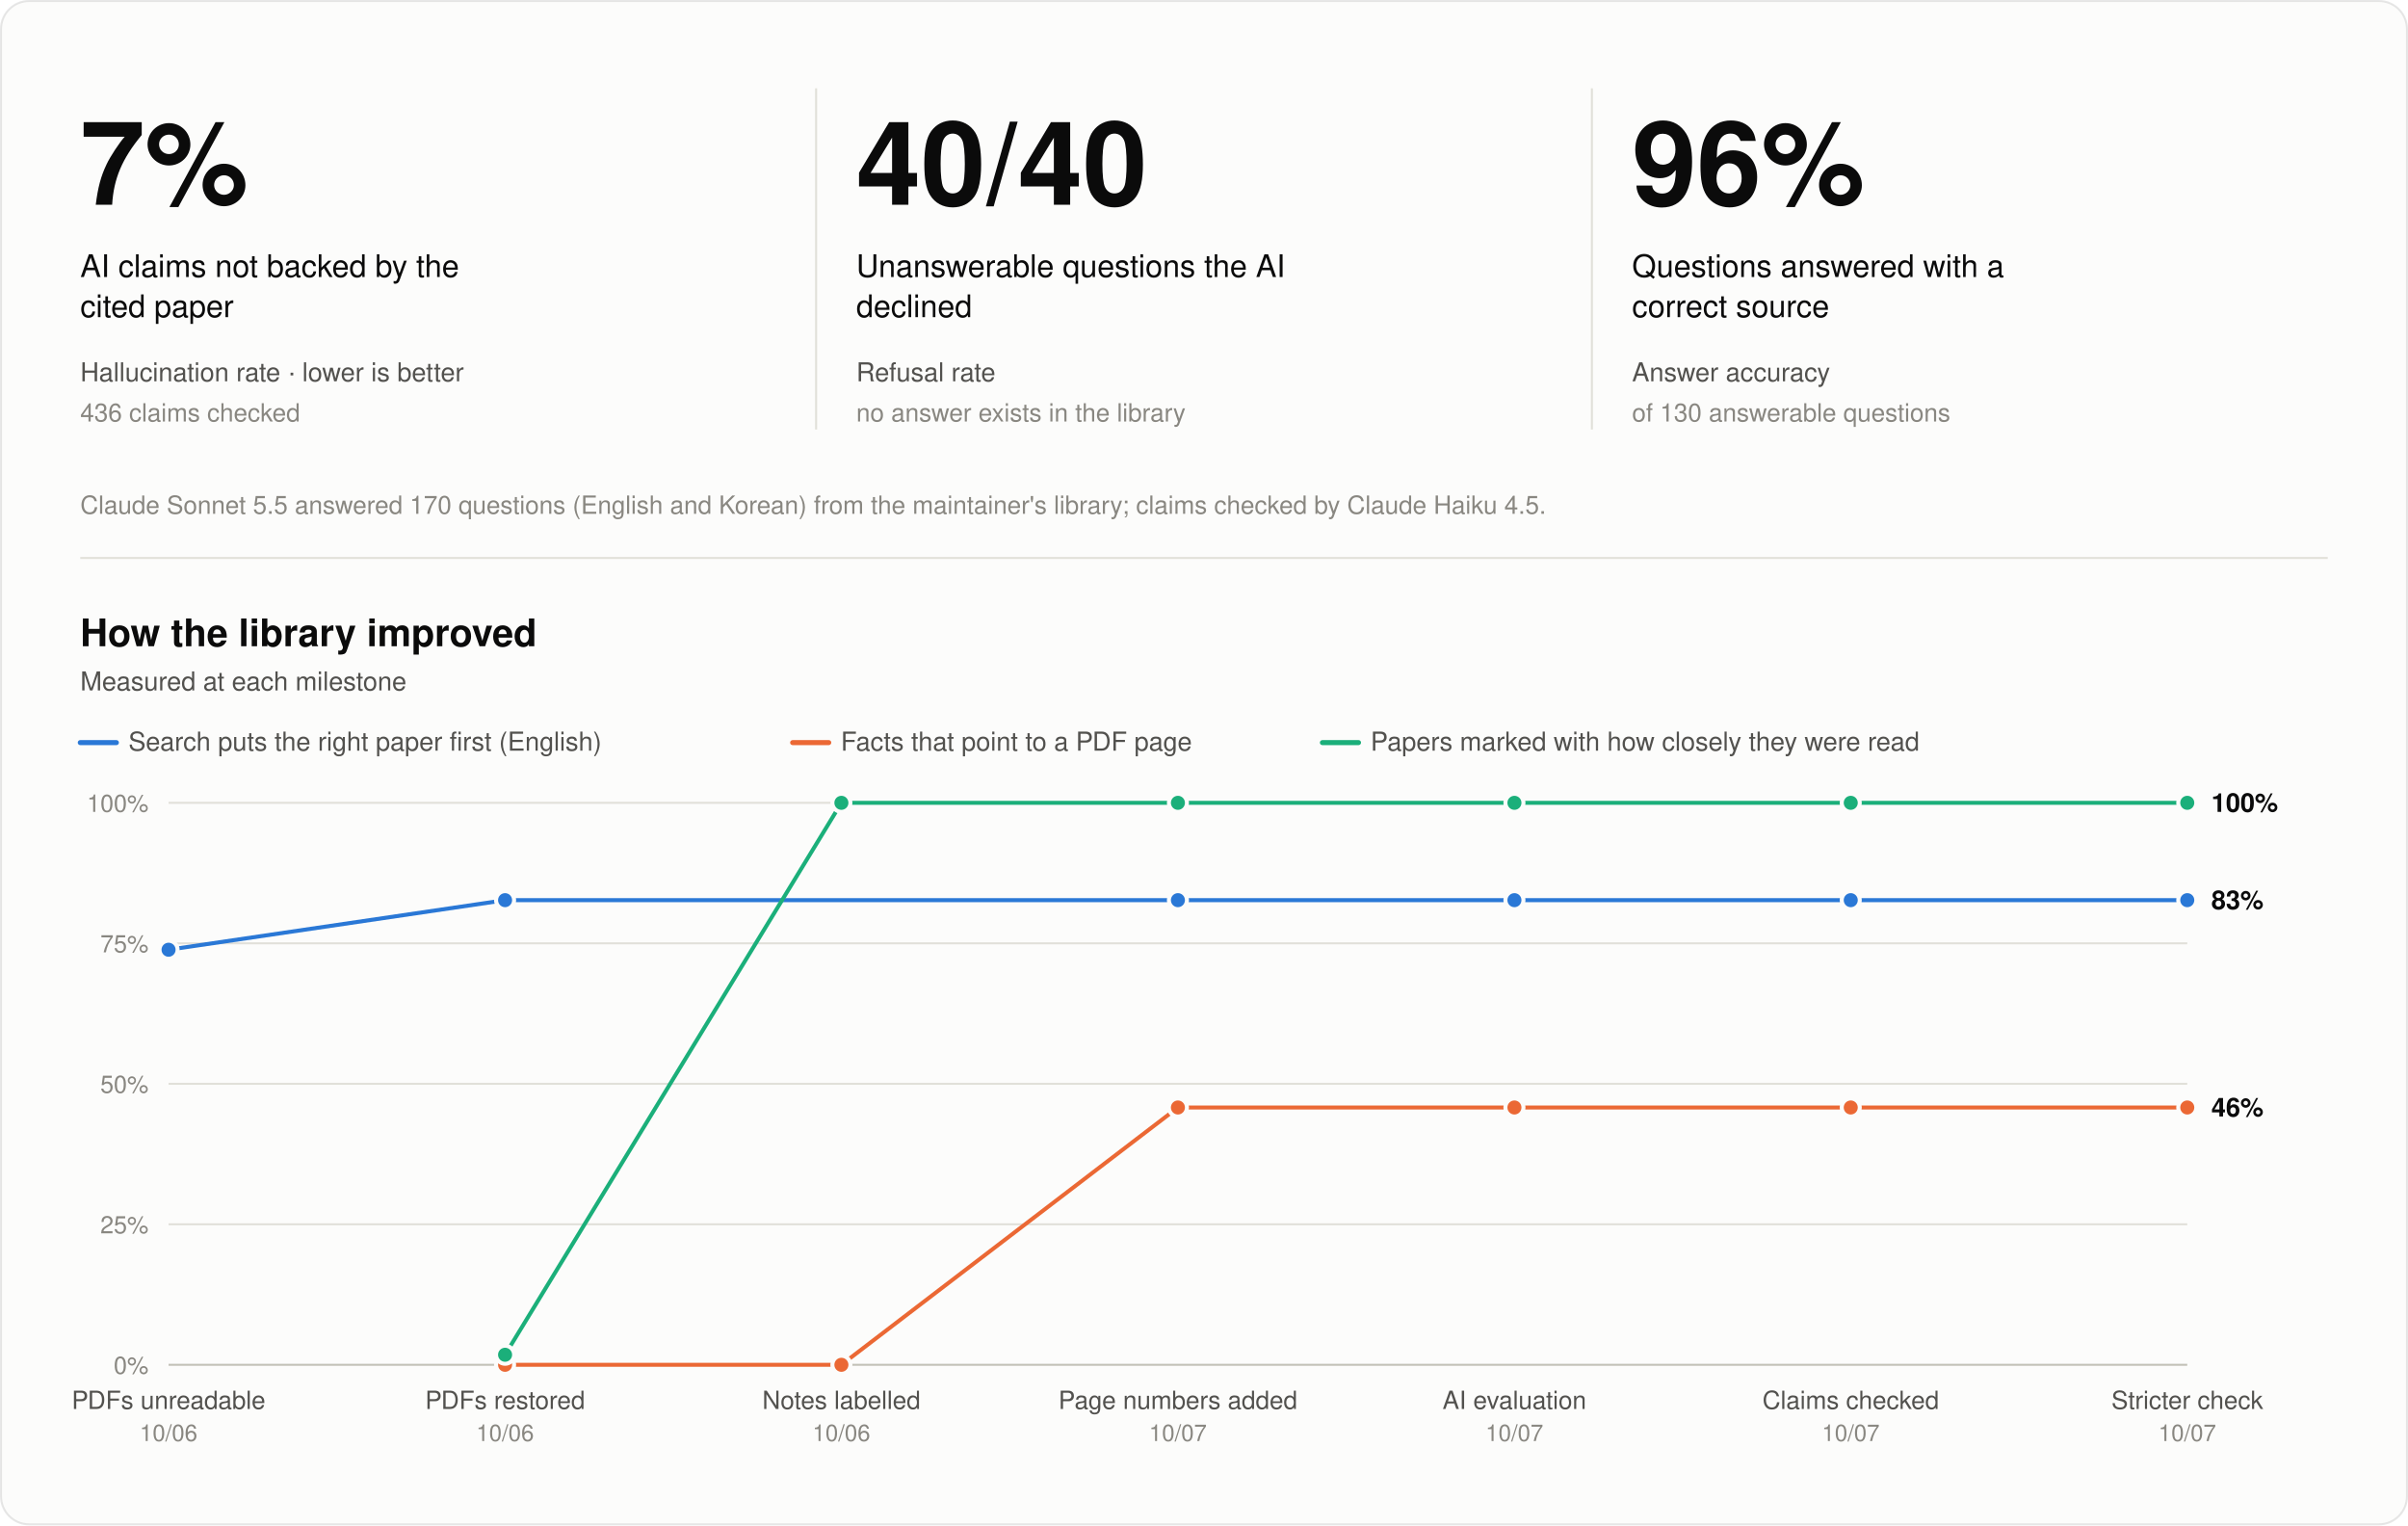
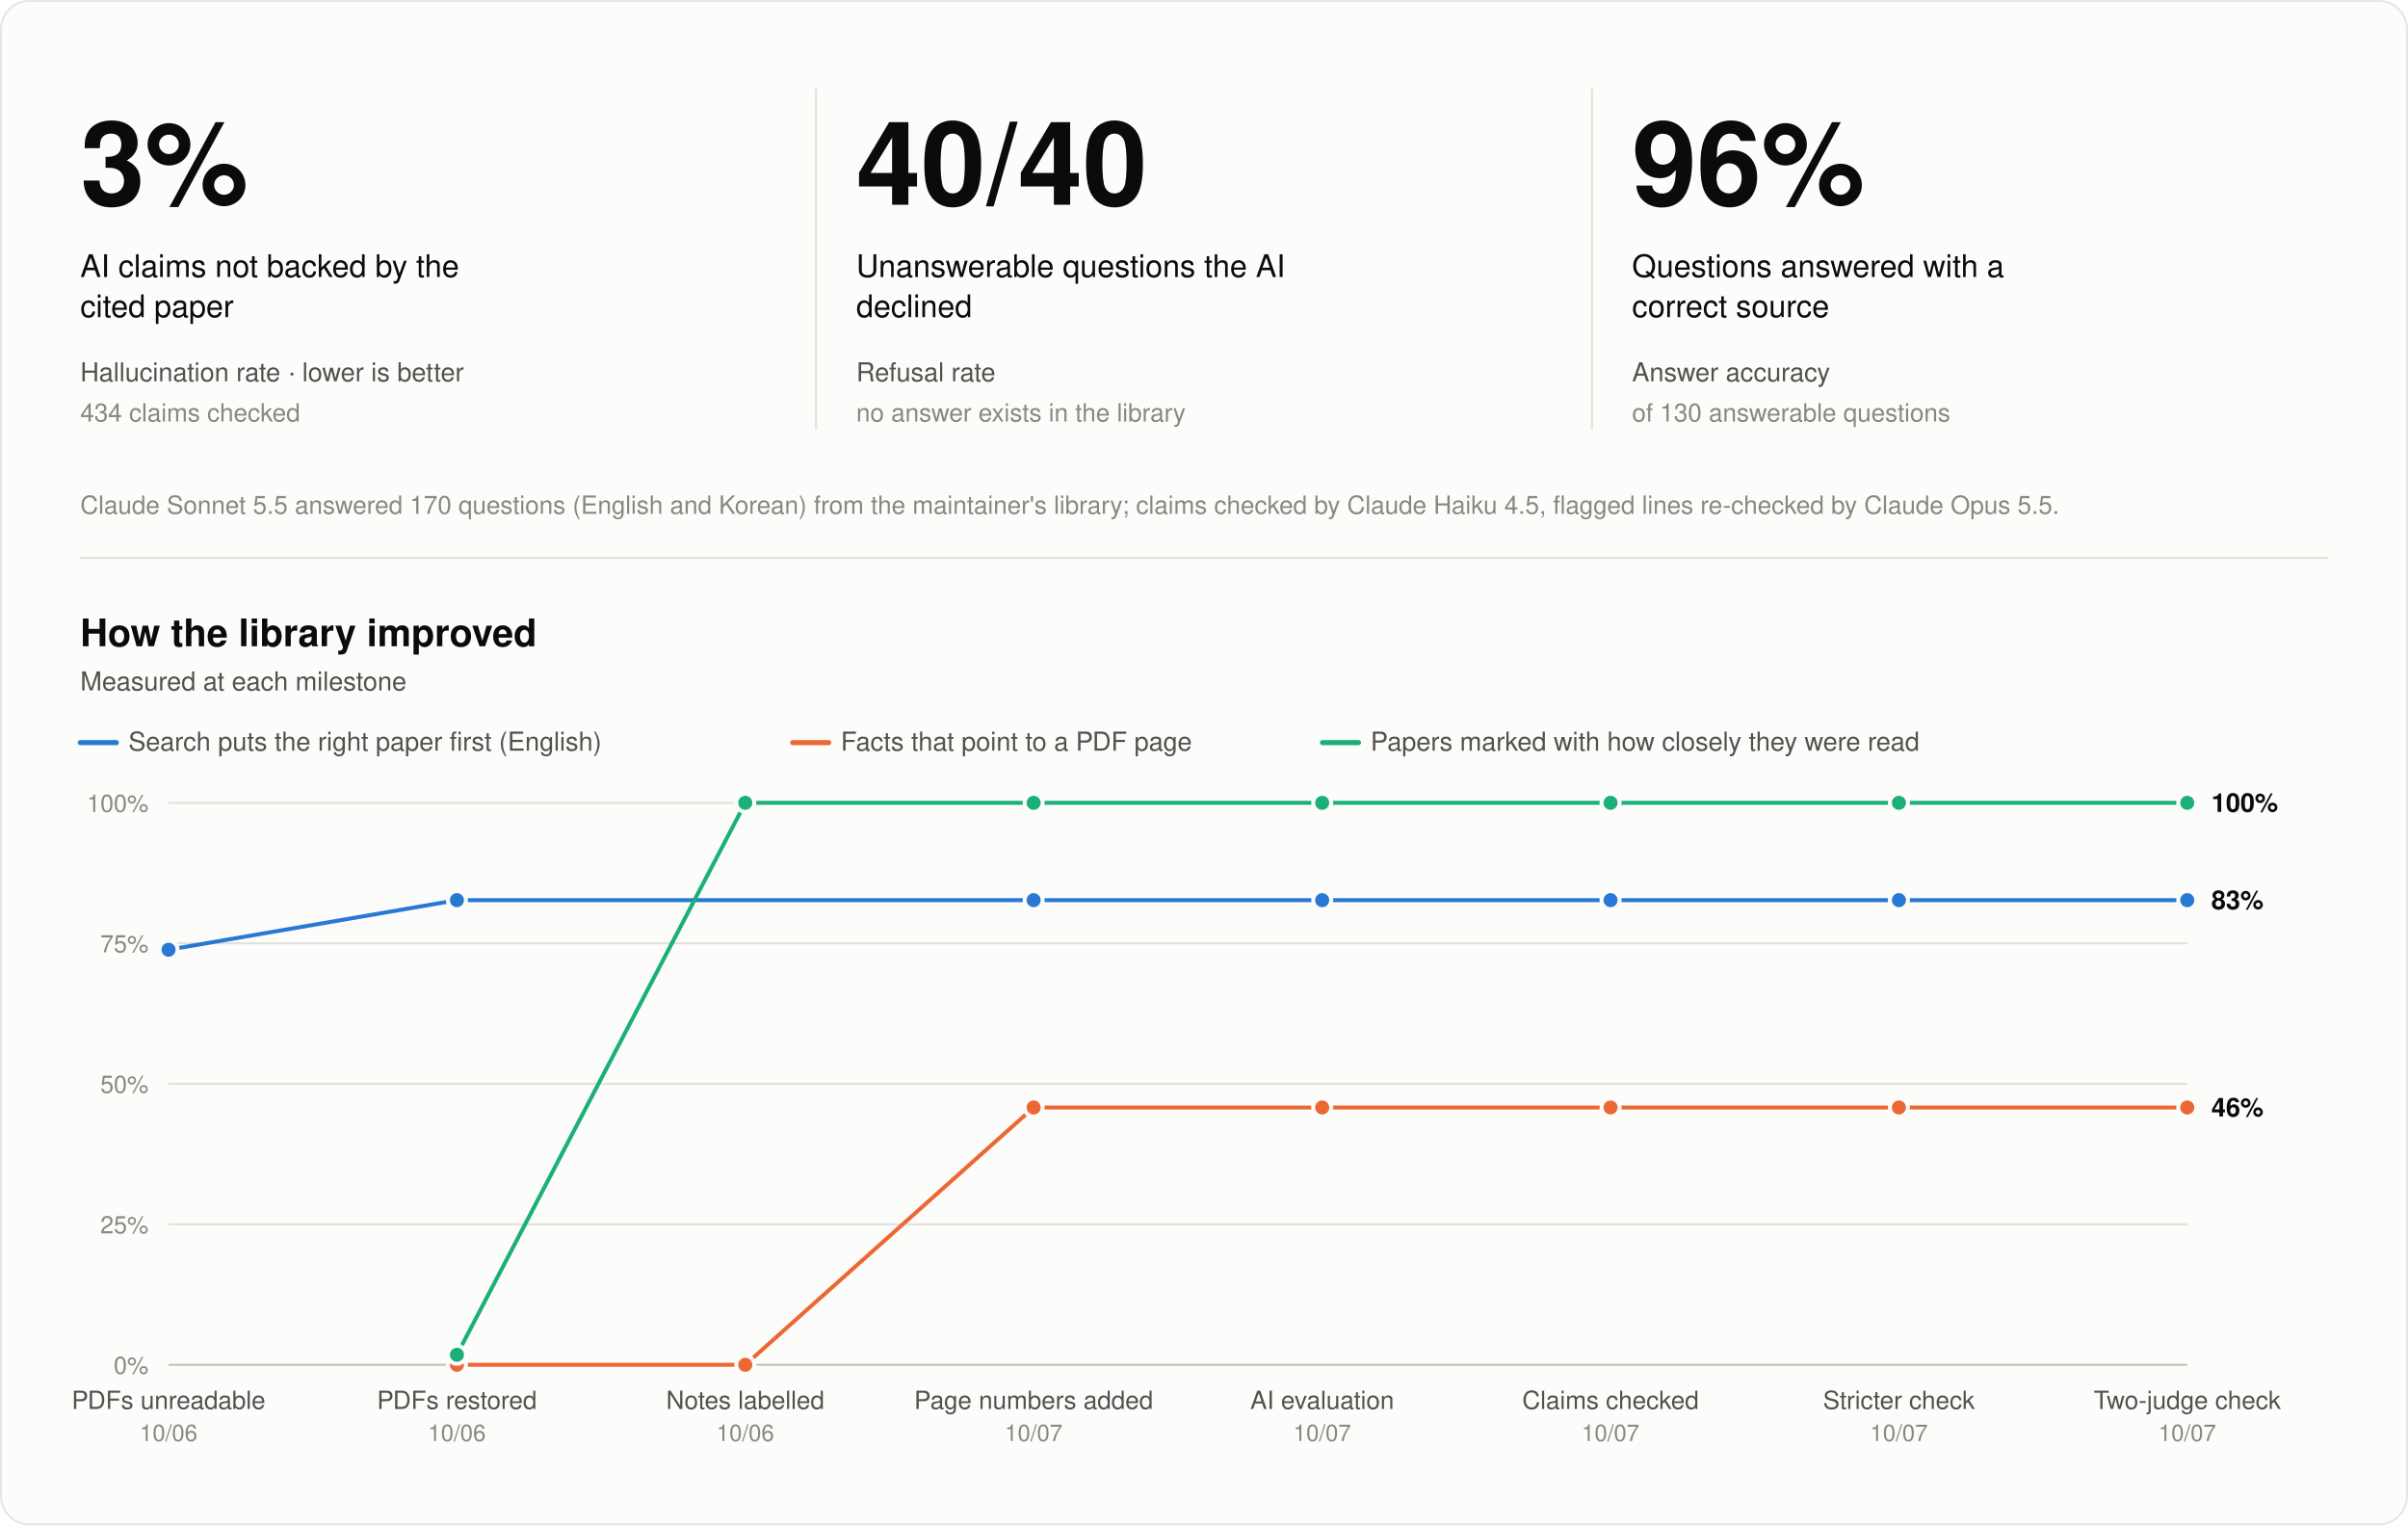
<svg xmlns="http://www.w3.org/2000/svg" viewBox="0 0 1200 760" width="1200" height="760" font-family="'Helvetica Neue', Helvetica, Arial, 'Apple SD Gothic Neo', 'Noto Sans KR', system-ui, sans-serif" role="img" aria-label="How the library improved">
  <rect x="0.5" y="0.5" width="1199" height="759" rx="14" fill="#fcfcfb" stroke="rgba(11,11,11,0.10)" />
-   <text x="40.0" y="102.0" font-size="58" font-weight="600" fill="#0b0b0b" text-anchor="start">7%</text>
+   <text x="40.0" y="102.0" font-size="58" font-weight="600" fill="#0b0b0b" text-anchor="start">3%</text>
  <text x="40.0" y="138.0" font-size="15.5" font-weight="500" fill="#0b0b0b" text-anchor="start">AI claims not backed by the</text>
  <text x="40.0" y="158.0" font-size="15.5" font-weight="500" fill="#0b0b0b" text-anchor="start">cited paper</text>
  <text x="40.0" y="190.0" font-size="13" font-weight="400" fill="#52514e" text-anchor="start">Hallucination rate · lower is better</text>
-   <text x="40.0" y="210.0" font-size="12.5" font-weight="400" fill="#898781" text-anchor="start">436 claims checked</text>
+   <text x="40.0" y="210.0" font-size="12.5" font-weight="400" fill="#898781" text-anchor="start">434 claims checked</text>
  <line x1="406.7" x2="406.7" y1="44" y2="214" stroke="#e1e0d9" stroke-width="1" />
  <text x="426.7" y="102.0" font-size="58" font-weight="600" fill="#0b0b0b" text-anchor="start">40/40</text>
  <text x="426.7" y="138.0" font-size="15.5" font-weight="500" fill="#0b0b0b" text-anchor="start">Unanswerable questions the AI</text>
  <text x="426.7" y="158.0" font-size="15.5" font-weight="500" fill="#0b0b0b" text-anchor="start">declined</text>
  <text x="426.7" y="190.0" font-size="13" font-weight="400" fill="#52514e" text-anchor="start">Refusal rate</text>
  <text x="426.7" y="210.0" font-size="12.5" font-weight="400" fill="#898781" text-anchor="start">no answer exists in the library</text>
  <line x1="793.3" x2="793.3" y1="44" y2="214" stroke="#e1e0d9" stroke-width="1" />
  <text x="813.3" y="102.0" font-size="58" font-weight="600" fill="#0b0b0b" text-anchor="start">96%</text>
  <text x="813.3" y="138.0" font-size="15.5" font-weight="500" fill="#0b0b0b" text-anchor="start">Questions answered with a</text>
  <text x="813.3" y="158.0" font-size="15.5" font-weight="500" fill="#0b0b0b" text-anchor="start">correct source</text>
  <text x="813.3" y="190.0" font-size="13" font-weight="400" fill="#52514e" text-anchor="start">Answer accuracy</text>
  <text x="813.3" y="210.0" font-size="12.5" font-weight="400" fill="#898781" text-anchor="start">of 130 answerable questions</text>
-   <text x="40.0" y="256.0" font-size="12.5" font-weight="400" fill="#898781" text-anchor="start">Claude Sonnet 5.5 answered 170 questions (English and Korean) from the maintainer's library; claims checked by Claude Haiku 4.5.</text>
+   <text x="40.0" y="256.0" font-size="12.5" font-weight="400" fill="#898781" text-anchor="start">Claude Sonnet 5.5 answered 170 questions (English and Korean) from the maintainer's library; claims checked by Claude Haiku 4.5, flagged lines re-checked by Claude Opus 5.5.</text>
  <line x1="40" x2="1160" y1="278" y2="278" stroke="#e1e0d9" stroke-width="1" />
  <text x="40.0" y="322.0" font-size="19" font-weight="600" fill="#0b0b0b" text-anchor="start">How the library improved</text>
  <text x="40.0" y="344.0" font-size="13" font-weight="400" fill="#52514e" text-anchor="start">Measured at each milestone</text>
  <line x1="40" y1="370" x2="58" y2="370" stroke="#2a78d6" stroke-width="2.5" stroke-linecap="round" />
  <text x="64.0" y="374.0" font-size="13" font-weight="400" fill="#52514e" text-anchor="start">Search puts the right paper first (English)</text>
  <line x1="395.0" y1="370" x2="413.0" y2="370" stroke="#eb6834" stroke-width="2.5" stroke-linecap="round" />
  <text x="419.0" y="374.0" font-size="13" font-weight="400" fill="#52514e" text-anchor="start">Facts that point to a PDF page</text>
  <line x1="659.0" y1="370" x2="677.0" y2="370" stroke="#1baf7a" stroke-width="2.5" stroke-linecap="round" />
  <text x="683.0" y="374.0" font-size="13" font-weight="400" fill="#52514e" text-anchor="start">Papers marked with how closely they were read</text>
  <line x1="84" x2="1090" y1="680.0" y2="680.0" stroke="#c3c2b7" stroke-width="1" />
  <text x="74.0" y="684.5" font-size="12" font-weight="400" fill="#898781" text-anchor="end">0%</text>
  <line x1="84" x2="1090" y1="610.0" y2="610.0" stroke="#e1e0d9" stroke-width="1" />
  <text x="74.0" y="614.5" font-size="12" font-weight="400" fill="#898781" text-anchor="end">25%</text>
  <line x1="84" x2="1090" y1="540.0" y2="540.0" stroke="#e1e0d9" stroke-width="1" />
  <text x="74.0" y="544.5" font-size="12" font-weight="400" fill="#898781" text-anchor="end">50%</text>
  <line x1="84" x2="1090" y1="470.0" y2="470.0" stroke="#e1e0d9" stroke-width="1" />
  <text x="74.0" y="474.5" font-size="12" font-weight="400" fill="#898781" text-anchor="end">75%</text>
  <line x1="84" x2="1090" y1="400.0" y2="400.0" stroke="#e1e0d9" stroke-width="1" />
  <text x="74.0" y="404.5" font-size="12" font-weight="400" fill="#898781" text-anchor="end">100%</text>
  <text x="84.0" y="702.0" font-size="12.5" font-weight="400" fill="#52514e" text-anchor="middle">PDFs unreadable</text>
  <text x="84.0" y="718.0" font-size="11.5" font-weight="400" fill="#898781" text-anchor="middle">10/06</text>
-   <text x="251.7" y="702.0" font-size="12.5" font-weight="400" fill="#52514e" text-anchor="middle">PDFs restored</text>
-   <text x="251.7" y="718.0" font-size="11.5" font-weight="400" fill="#898781" text-anchor="middle">10/06</text>
-   <text x="419.3" y="702.0" font-size="12.5" font-weight="400" fill="#52514e" text-anchor="middle">Notes labelled</text>
-   <text x="419.3" y="718.0" font-size="11.5" font-weight="400" fill="#898781" text-anchor="middle">10/06</text>
-   <text x="587.0" y="702.0" font-size="12.5" font-weight="400" fill="#52514e" text-anchor="middle">Page numbers added</text>
-   <text x="587.0" y="718.0" font-size="11.5" font-weight="400" fill="#898781" text-anchor="middle">10/07</text>
-   <text x="754.7" y="702.0" font-size="12.5" font-weight="400" fill="#52514e" text-anchor="middle">AI evaluation</text>
-   <text x="754.7" y="718.0" font-size="11.5" font-weight="400" fill="#898781" text-anchor="middle">10/07</text>
-   <text x="922.3" y="702.0" font-size="12.5" font-weight="400" fill="#52514e" text-anchor="middle">Claims checked</text>
-   <text x="922.3" y="718.0" font-size="11.5" font-weight="400" fill="#898781" text-anchor="middle">10/07</text>
-   <text x="1090.0" y="702.0" font-size="12.5" font-weight="400" fill="#52514e" text-anchor="middle">Stricter check</text>
+   <text x="227.7" y="702.0" font-size="12.5" font-weight="400" fill="#52514e" text-anchor="middle">PDFs restored</text>
+   <text x="227.7" y="718.0" font-size="11.5" font-weight="400" fill="#898781" text-anchor="middle">10/06</text>
+   <text x="371.4" y="702.0" font-size="12.5" font-weight="400" fill="#52514e" text-anchor="middle">Notes labelled</text>
+   <text x="371.4" y="718.0" font-size="11.5" font-weight="400" fill="#898781" text-anchor="middle">10/06</text>
+   <text x="515.1" y="702.0" font-size="12.5" font-weight="400" fill="#52514e" text-anchor="middle">Page numbers added</text>
+   <text x="515.1" y="718.0" font-size="11.5" font-weight="400" fill="#898781" text-anchor="middle">10/07</text>
+   <text x="658.9" y="702.0" font-size="12.5" font-weight="400" fill="#52514e" text-anchor="middle">AI evaluation</text>
+   <text x="658.9" y="718.0" font-size="11.5" font-weight="400" fill="#898781" text-anchor="middle">10/07</text>
+   <text x="802.6" y="702.0" font-size="12.5" font-weight="400" fill="#52514e" text-anchor="middle">Claims checked</text>
+   <text x="802.6" y="718.0" font-size="11.5" font-weight="400" fill="#898781" text-anchor="middle">10/07</text>
+   <text x="946.3" y="702.0" font-size="12.5" font-weight="400" fill="#52514e" text-anchor="middle">Stricter check</text>
+   <text x="946.3" y="718.0" font-size="11.5" font-weight="400" fill="#898781" text-anchor="middle">10/07</text>
+   <text x="1090.0" y="702.0" font-size="12.5" font-weight="400" fill="#52514e" text-anchor="middle">Two-judge check</text>
  <text x="1090.0" y="718.0" font-size="11.5" font-weight="400" fill="#898781" text-anchor="middle">10/07</text>
-   <polyline points="84.0,473.2 251.7,448.5 587.0,448.5 754.7,448.5 922.3,448.5 1090.0,448.5" fill="none" stroke="#2a78d6" stroke-width="2" stroke-linejoin="round" stroke-linecap="round" />
+   <polyline points="84.0,473.2 227.7,448.5 515.1,448.5 658.9,448.5 802.6,448.5 946.3,448.5 1090.0,448.5" fill="none" stroke="#2a78d6" stroke-width="2" stroke-linejoin="round" stroke-linecap="round" />
  <circle cx="84.0" cy="473.2" r="4.5" fill="#2a78d6" stroke="#fcfcfb" stroke-width="2" />
-   <circle cx="251.7" cy="448.5" r="4.5" fill="#2a78d6" stroke="#fcfcfb" stroke-width="2" />
-   <circle cx="587.0" cy="448.5" r="4.5" fill="#2a78d6" stroke="#fcfcfb" stroke-width="2" />
-   <circle cx="754.7" cy="448.5" r="4.5" fill="#2a78d6" stroke="#fcfcfb" stroke-width="2" />
-   <circle cx="922.3" cy="448.5" r="4.5" fill="#2a78d6" stroke="#fcfcfb" stroke-width="2" />
+   <circle cx="227.7" cy="448.5" r="4.5" fill="#2a78d6" stroke="#fcfcfb" stroke-width="2" />
+   <circle cx="515.1" cy="448.5" r="4.5" fill="#2a78d6" stroke="#fcfcfb" stroke-width="2" />
+   <circle cx="658.9" cy="448.5" r="4.5" fill="#2a78d6" stroke="#fcfcfb" stroke-width="2" />
+   <circle cx="802.6" cy="448.5" r="4.5" fill="#2a78d6" stroke="#fcfcfb" stroke-width="2" />
+   <circle cx="946.3" cy="448.5" r="4.5" fill="#2a78d6" stroke="#fcfcfb" stroke-width="2" />
  <circle cx="1090.0" cy="448.5" r="4.5" fill="#2a78d6" stroke="#fcfcfb" stroke-width="2" />
  <text x="1102.0" y="453.0" font-size="13" font-weight="600" fill="#0b0b0b" text-anchor="start">83%</text>
-   <polyline points="251.7,680.0 419.3,680.0 587.0,551.8 754.7,551.8 922.3,551.8 1090.0,551.8" fill="none" stroke="#eb6834" stroke-width="2" stroke-linejoin="round" stroke-linecap="round" />
-   <circle cx="251.7" cy="680.0" r="4.5" fill="#eb6834" stroke="#fcfcfb" stroke-width="2" />
-   <circle cx="419.3" cy="680.0" r="4.5" fill="#eb6834" stroke="#fcfcfb" stroke-width="2" />
-   <circle cx="587.0" cy="551.8" r="4.5" fill="#eb6834" stroke="#fcfcfb" stroke-width="2" />
-   <circle cx="754.7" cy="551.8" r="4.5" fill="#eb6834" stroke="#fcfcfb" stroke-width="2" />
-   <circle cx="922.3" cy="551.8" r="4.5" fill="#eb6834" stroke="#fcfcfb" stroke-width="2" />
+   <polyline points="227.7,680.0 371.4,680.0 515.1,551.8 658.9,551.8 802.6,551.8 946.3,551.8 1090.0,551.8" fill="none" stroke="#eb6834" stroke-width="2" stroke-linejoin="round" stroke-linecap="round" />
+   <circle cx="227.7" cy="680.0" r="4.5" fill="#eb6834" stroke="#fcfcfb" stroke-width="2" />
+   <circle cx="371.4" cy="680.0" r="4.5" fill="#eb6834" stroke="#fcfcfb" stroke-width="2" />
+   <circle cx="515.1" cy="551.8" r="4.5" fill="#eb6834" stroke="#fcfcfb" stroke-width="2" />
+   <circle cx="658.9" cy="551.8" r="4.5" fill="#eb6834" stroke="#fcfcfb" stroke-width="2" />
+   <circle cx="802.6" cy="551.8" r="4.5" fill="#eb6834" stroke="#fcfcfb" stroke-width="2" />
+   <circle cx="946.3" cy="551.8" r="4.5" fill="#eb6834" stroke="#fcfcfb" stroke-width="2" />
  <circle cx="1090.0" cy="551.8" r="4.5" fill="#eb6834" stroke="#fcfcfb" stroke-width="2" />
  <text x="1102.0" y="556.3" font-size="13" font-weight="600" fill="#0b0b0b" text-anchor="start">46%</text>
-   <polyline points="251.7,675.0 419.3,400.0 587.0,400.0 754.7,400.0 922.3,400.0 1090.0,400.0" fill="none" stroke="#1baf7a" stroke-width="2" stroke-linejoin="round" stroke-linecap="round" />
-   <circle cx="251.7" cy="675.0" r="4.5" fill="#1baf7a" stroke="#fcfcfb" stroke-width="2" />
-   <circle cx="419.3" cy="400.0" r="4.5" fill="#1baf7a" stroke="#fcfcfb" stroke-width="2" />
-   <circle cx="587.0" cy="400.0" r="4.5" fill="#1baf7a" stroke="#fcfcfb" stroke-width="2" />
-   <circle cx="754.7" cy="400.0" r="4.5" fill="#1baf7a" stroke="#fcfcfb" stroke-width="2" />
-   <circle cx="922.3" cy="400.0" r="4.5" fill="#1baf7a" stroke="#fcfcfb" stroke-width="2" />
+   <polyline points="227.7,675.0 371.4,400.0 515.1,400.0 658.9,400.0 802.6,400.0 946.3,400.0 1090.0,400.0" fill="none" stroke="#1baf7a" stroke-width="2" stroke-linejoin="round" stroke-linecap="round" />
+   <circle cx="227.7" cy="675.0" r="4.5" fill="#1baf7a" stroke="#fcfcfb" stroke-width="2" />
+   <circle cx="371.4" cy="400.0" r="4.5" fill="#1baf7a" stroke="#fcfcfb" stroke-width="2" />
+   <circle cx="515.1" cy="400.0" r="4.5" fill="#1baf7a" stroke="#fcfcfb" stroke-width="2" />
+   <circle cx="658.9" cy="400.0" r="4.5" fill="#1baf7a" stroke="#fcfcfb" stroke-width="2" />
+   <circle cx="802.6" cy="400.0" r="4.5" fill="#1baf7a" stroke="#fcfcfb" stroke-width="2" />
+   <circle cx="946.3" cy="400.0" r="4.5" fill="#1baf7a" stroke="#fcfcfb" stroke-width="2" />
  <circle cx="1090.0" cy="400.0" r="4.5" fill="#1baf7a" stroke="#fcfcfb" stroke-width="2" />
  <text x="1102.0" y="404.5" font-size="13" font-weight="600" fill="#0b0b0b" text-anchor="start">100%</text>
</svg>
